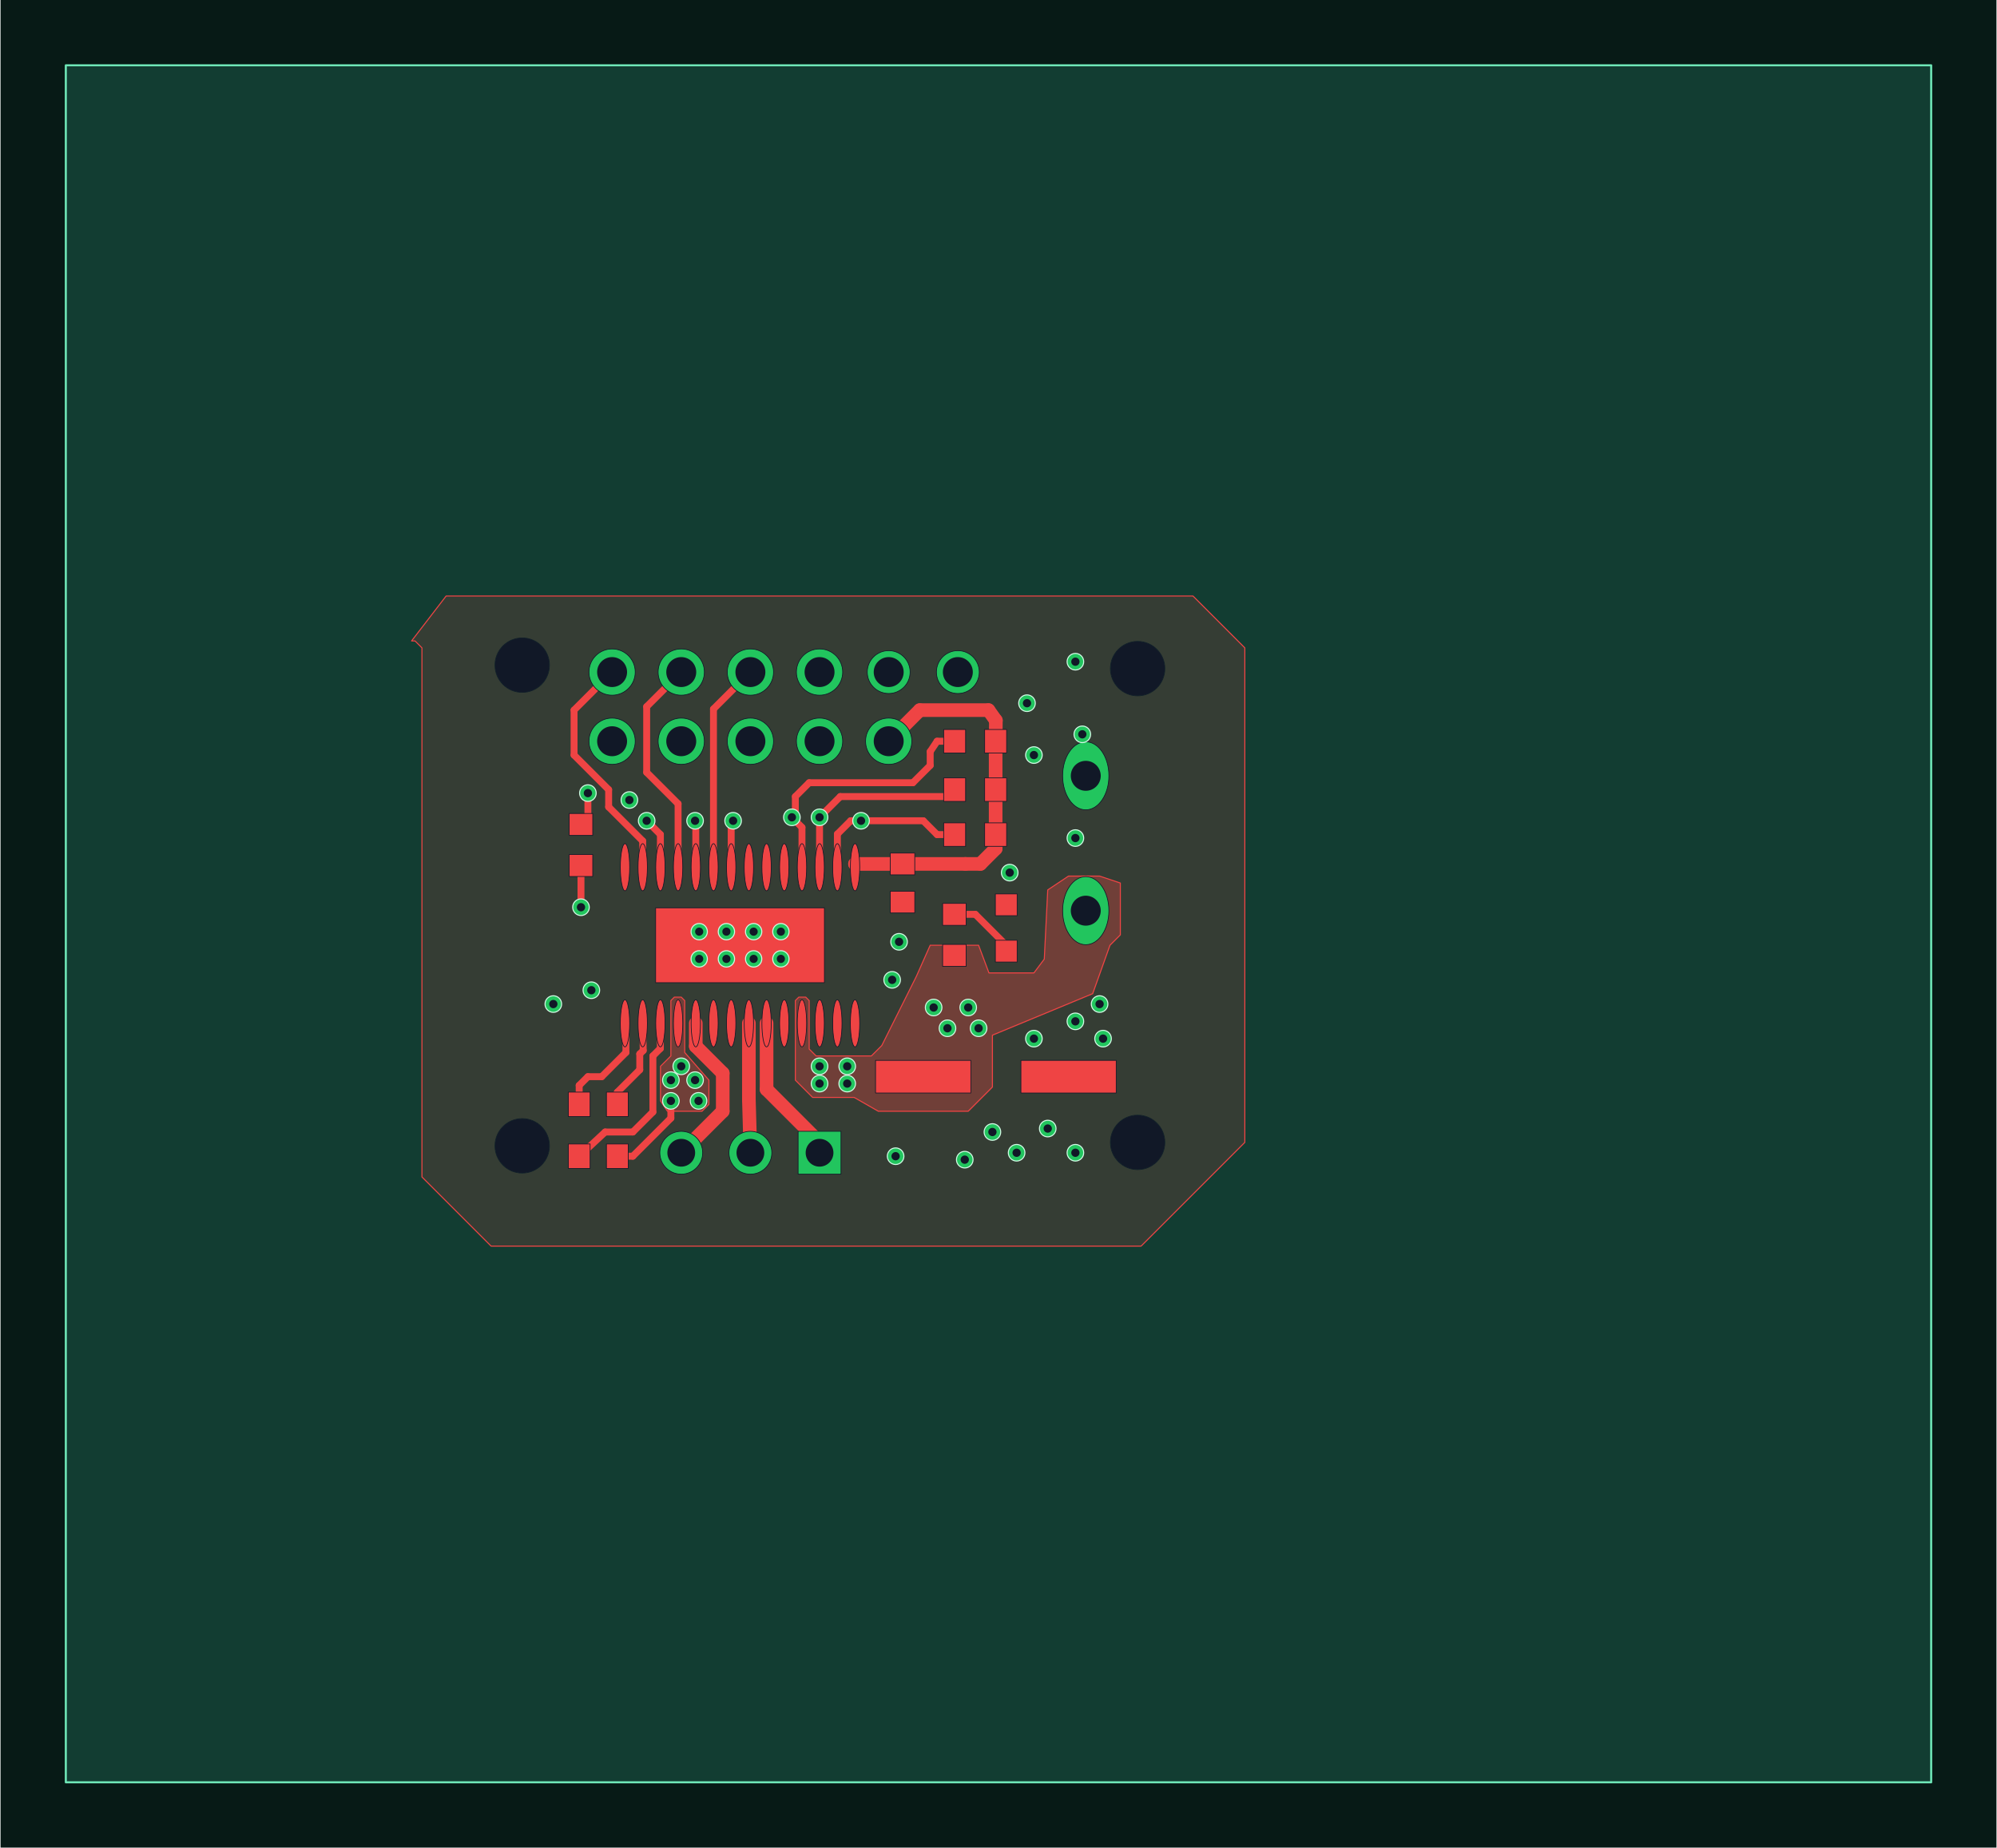
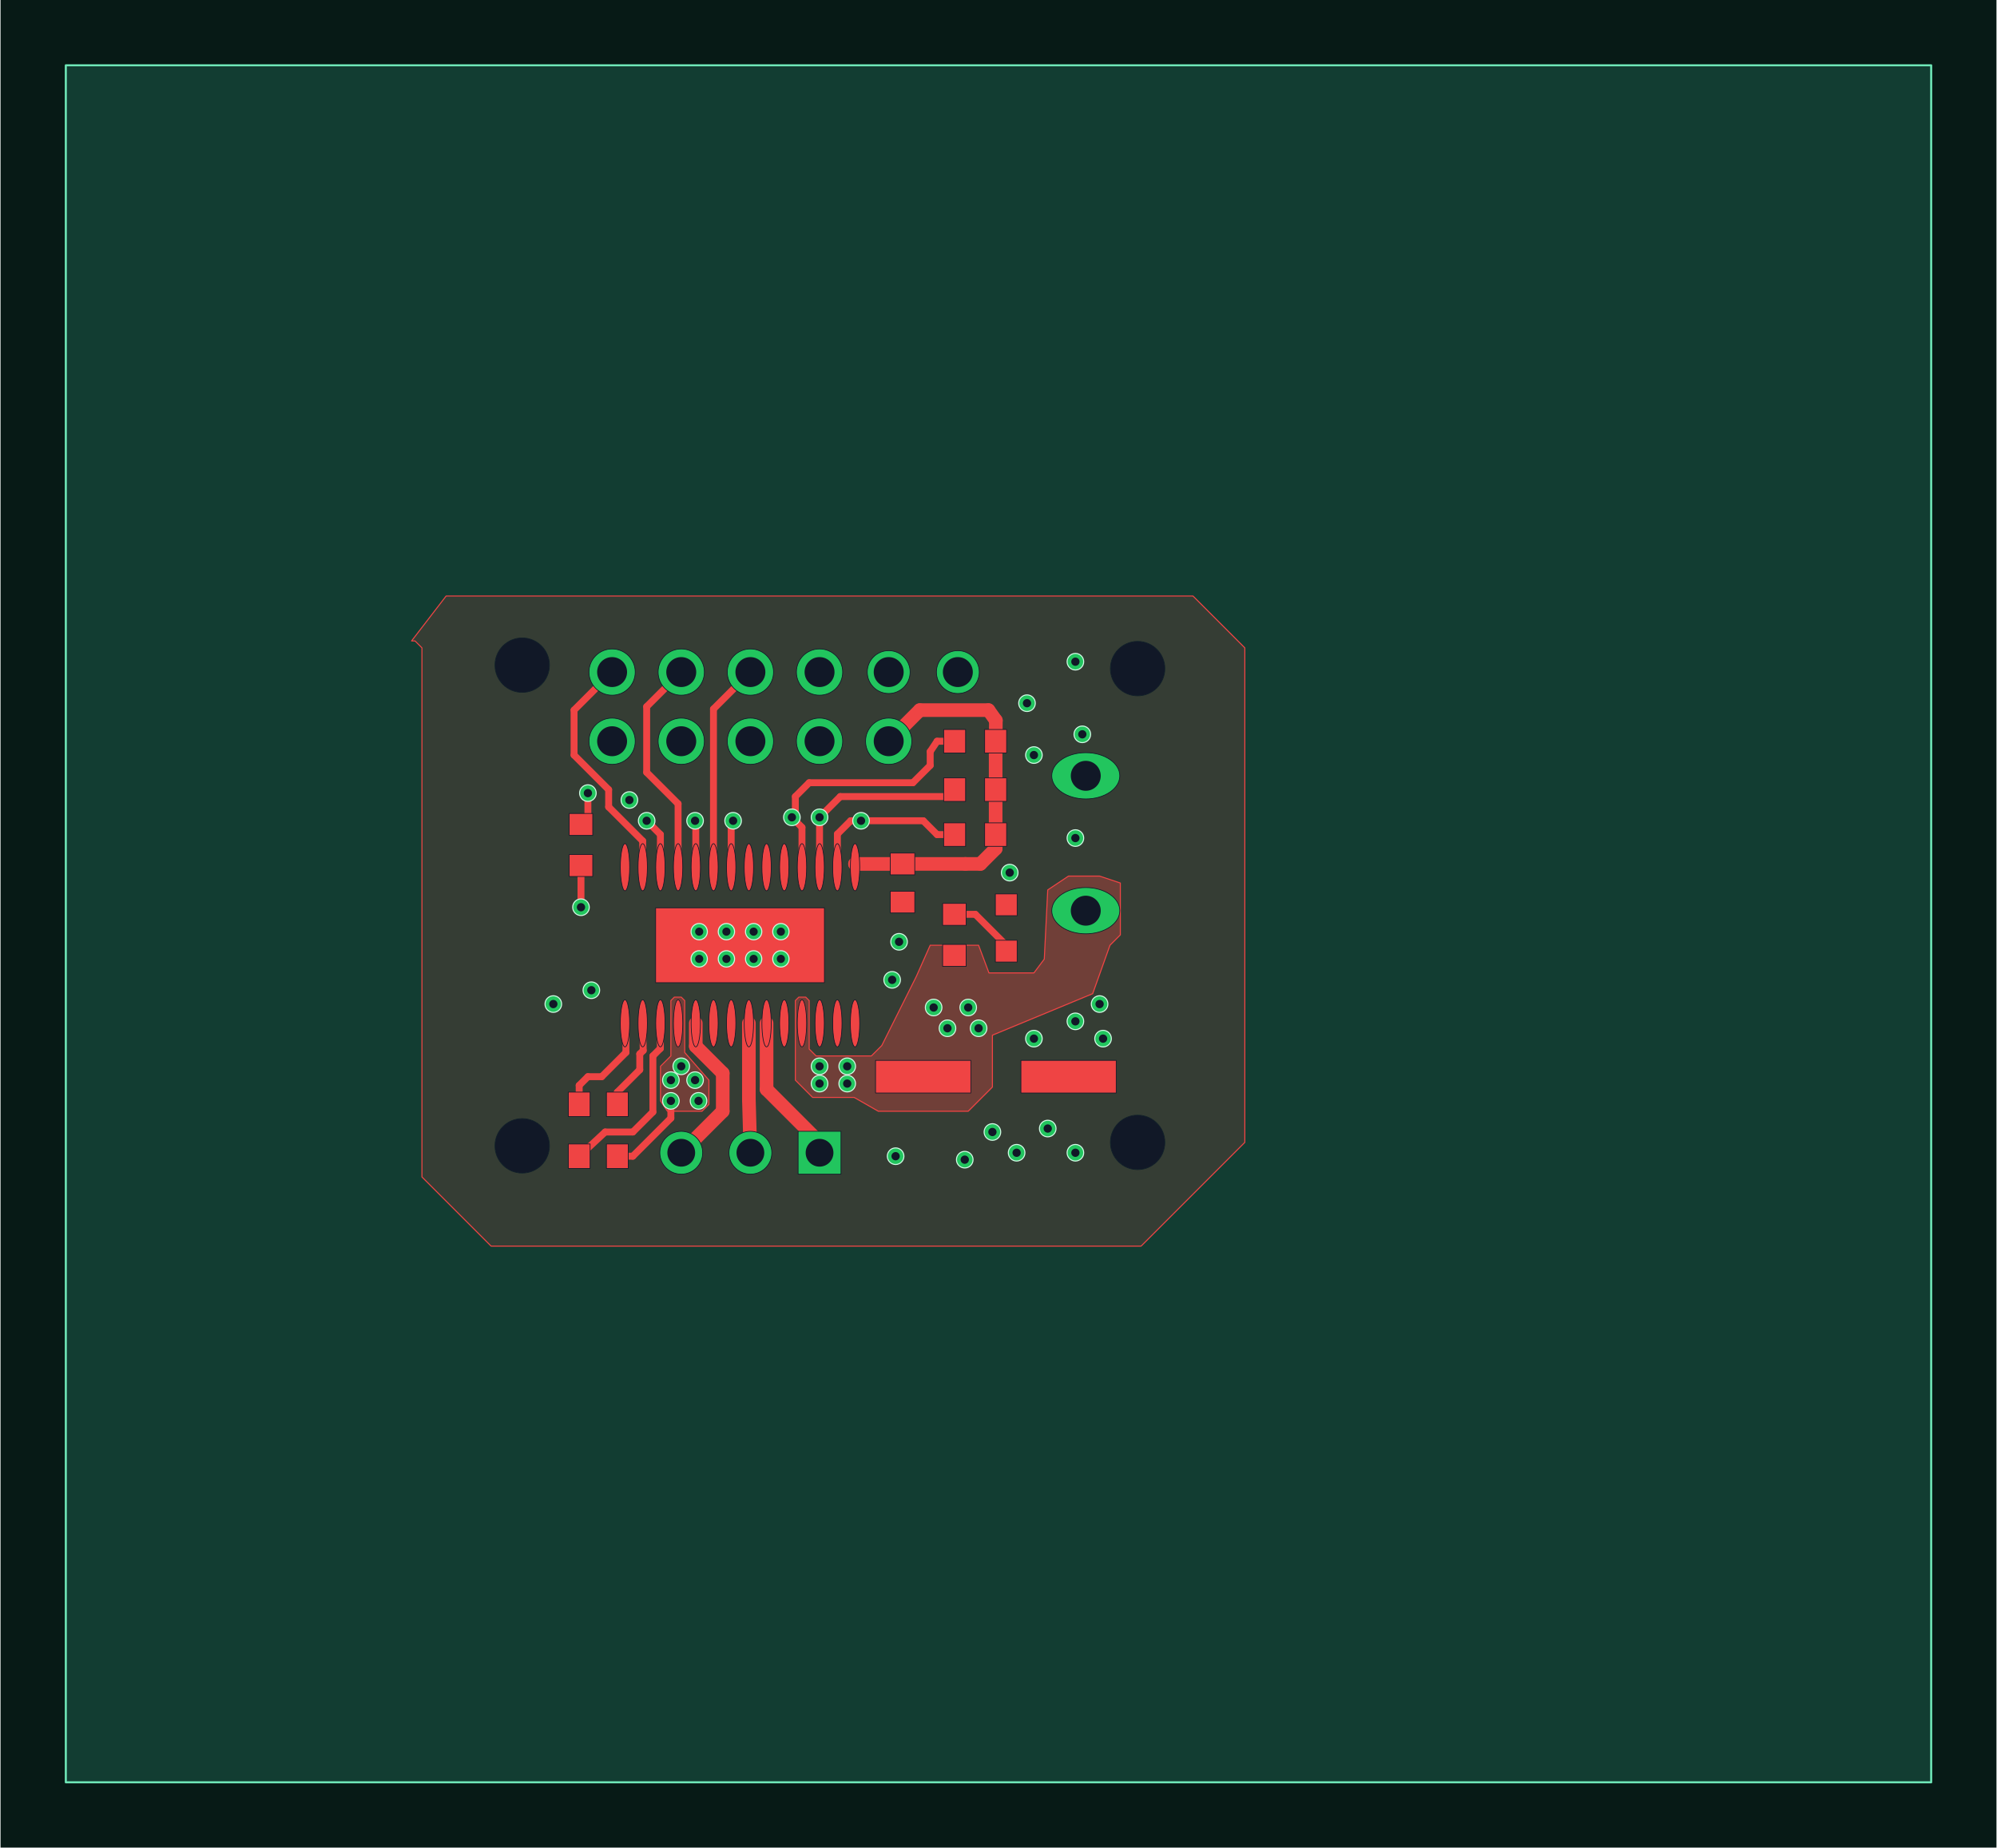
<svg xmlns="http://www.w3.org/2000/svg" width="1000" height="925" viewBox="0 0 2886.415 2671.369" role="img" aria-label="SimpleFOC Mini — top copper" class="altium-pcb" data-renderer="altiumts">
  <rect width="100%" height="100%" fill="#071a16" />
  <g stroke-linecap="round" stroke-linejoin="round">
    <polygon data-record="BoardOutline" points="2791.999,2576.953 94.415,2576.953 94.415,94.415 2791.999,94.415 2791.999,2576.953" fill="#123d32" stroke="#6ee7b7" stroke-width="3" />
    <polygon data-record="Polygon" data-layer="TOP" points="644.415,861.715 1724.415,861.715 1799.415,936.715 1799.415,1651.715 1649.415,1801.715 769.415,1801.715 709.415,1801.715 609.415,1701.715 609.415,936.715 599.415,926.715 594.415,926.715 644.415,861.715" fill="#ef4444" fill-opacity="0.16" stroke="#ef4444" stroke-width="1.5" />
-     <polygon data-record="Region" data-layer="TOP" points="964.415,1606.715 954.415,1591.715 954.415,1541.715 969.415,1526.715 969.415,1446.715 974.415,1441.715 984.415,1441.715 989.415,1446.715 989.415,1521.715 1024.415,1561.715 1024.415,1596.715 1014.415,1606.715 994.415,1606.715 964.415,1606.715 964.415,1606.715" fill="#ef4444" fill-opacity="0.32" stroke="#ef4444" stroke-width="1.5" />
-     <polygon data-record="Region" data-layer="TOP" points="1269.415,1606.715 1234.415,1586.715 1174.415,1586.715 1149.415,1561.715 1149.415,1446.715 1154.415,1441.715 1164.415,1441.715 1169.415,1446.715 1169.415,1516.715 1179.415,1526.715 1259.415,1526.715 1274.415,1511.715 1324.415,1411.715 1344.415,1366.715 1414.415,1366.715 1429.415,1406.715 1494.415,1406.715 1509.415,1386.715 1514.415,1286.715 1544.415,1266.715 1589.415,1266.715 1619.415,1276.715 1619.415,1351.715 1604.415,1366.715 1579.415,1436.715 1434.415,1496.715 1434.415,1571.715 1399.415,1606.715 1269.415,1606.715 1269.415,1606.715" fill="#ef4444" fill-opacity="0.32" stroke="#ef4444" stroke-width="1.5" />
+     <path data-record="Region" data-layer="TOP" d="M 964.415 1606.715 L 954.415 1591.715 L 954.415 1541.715 L 969.415 1526.715 L 969.415 1446.715 L 974.415 1441.715 L 984.415 1441.715 L 989.415 1446.715 L 989.415 1521.715 L 1024.415 1561.715 L 1024.415 1596.715 L 1014.415 1606.715 L 994.415 1606.715 L 964.415 1606.715 Z" fill="#ef4444" fill-opacity="0.32" fill-rule="evenodd" stroke="#ef4444" stroke-width="1.5" />
+     <path data-record="Region" data-layer="TOP" d="M 1269.415 1606.715 L 1234.415 1586.715 L 1174.415 1586.715 L 1149.415 1561.715 L 1149.415 1446.715 L 1154.415 1441.715 L 1164.415 1441.715 L 1169.415 1446.715 L 1169.415 1516.715 L 1179.415 1526.715 L 1259.415 1526.715 L 1274.415 1511.715 L 1324.415 1411.715 L 1344.415 1366.715 L 1414.415 1366.715 L 1429.415 1406.715 L 1494.415 1406.715 L 1509.415 1386.715 L 1514.415 1286.715 L 1544.415 1266.715 L 1589.415 1266.715 L 1619.415 1276.715 L 1619.415 1351.715 L 1604.415 1366.715 L 1579.415 1436.715 L 1434.415 1496.715 L 1434.415 1571.715 L 1399.415 1606.715 L 1269.415 1606.715 Z" fill="#ef4444" fill-opacity="0.32" fill-rule="evenodd" stroke="#ef4444" stroke-width="1.5" />
    <line data-record="Track" data-layer="TOP" x1="1439.115" y1="1206.715" x2="1439.115" y2="1227.015" stroke="#ef4444" stroke-width="19.685" />
    <line data-record="Track" data-layer="TOP" x1="1439.115" y1="1227.015" x2="1417.015" y2="1249.115" stroke="#ef4444" stroke-width="19.685" />
    <line data-record="Track" data-layer="TOP" x1="1417.015" y1="1249.115" x2="1395.315" y2="1249.115" stroke="#ef4444" stroke-width="19.685" />
    <line data-record="Track" data-layer="TOP" x1="1395.315" y1="1249.115" x2="1304.415" y2="1249.115" stroke="#ef4444" stroke-width="19.685" />
    <line data-record="Track" data-layer="TOP" x1="1005.415" y1="1479.515" x2="1005.415" y2="1512.715" stroke="#ef4444" stroke-width="19.685" />
    <line data-record="Track" data-layer="TOP" x1="1005.415" y1="1512.715" x2="1044.415" y2="1551.715" stroke="#ef4444" stroke-width="19.685" />
    <line data-record="Track" data-layer="TOP" x1="1044.415" y1="1551.715" x2="1044.415" y2="1606.715" stroke="#ef4444" stroke-width="19.685" />
    <line data-record="Track" data-layer="TOP" x1="1044.415" y1="1606.715" x2="984.415" y2="1666.715" stroke="#ef4444" stroke-width="19.685" />
    <line data-record="Track" data-layer="TOP" x1="1107.815" y1="1479.515" x2="1107.815" y2="1575.115" stroke="#ef4444" stroke-width="19.685" />
    <line data-record="Track" data-layer="TOP" x1="1107.815" y1="1575.115" x2="1184.415" y2="1651.715" stroke="#ef4444" stroke-width="19.685" />
    <line data-record="Track" data-layer="TOP" x1="1184.415" y1="1651.715" x2="1184.415" y2="1666.715" stroke="#ef4444" stroke-width="19.685" />
    <line data-record="Track" data-layer="TOP" x1="849.415" y1="1146.715" x2="849.415" y2="1191.715" stroke="#ef4444" stroke-width="10" />
    <line data-record="Track" data-layer="TOP" x1="849.415" y1="1191.715" x2="839.415" y2="1191.715" stroke="#ef4444" stroke-width="10" />
    <line data-record="Track" data-layer="TOP" x1="1284.415" y1="1071.715" x2="1329.415" y2="1026.715" stroke="#ef4444" stroke-width="19.685" />
    <line data-record="Track" data-layer="TOP" x1="1329.415" y1="1026.715" x2="1428.715" y2="1026.715" stroke="#ef4444" stroke-width="19.685" />
    <line data-record="Track" data-layer="TOP" x1="1428.715" y1="1026.715" x2="1439.415" y2="1041.715" stroke="#ef4444" stroke-width="19.685" />
    <line data-record="Track" data-layer="TOP" x1="1439.415" y1="1041.715" x2="1439.115" y2="1071.715" stroke="#ef4444" stroke-width="19.685" />
    <line data-record="Track" data-layer="TOP" x1="1144.415" y1="1181.715" x2="1149.415" y2="1176.715" stroke="#ef4444" stroke-width="10" />
    <line data-record="Track" data-layer="TOP" x1="1149.415" y1="1176.715" x2="1149.415" y2="1151.715" stroke="#ef4444" stroke-width="10" />
    <line data-record="Track" data-layer="TOP" x1="1149.415" y1="1151.715" x2="1169.415" y2="1131.715" stroke="#ef4444" stroke-width="10" />
    <line data-record="Track" data-layer="TOP" x1="1169.415" y1="1131.715" x2="1319.415" y2="1131.715" stroke="#ef4444" stroke-width="10" />
    <line data-record="Track" data-layer="TOP" x1="1319.415" y1="1131.715" x2="1344.415" y2="1106.715" stroke="#ef4444" stroke-width="10" />
    <line data-record="Track" data-layer="TOP" x1="1344.415" y1="1106.715" x2="1344.415" y2="1086.715" stroke="#ef4444" stroke-width="10" />
    <line data-record="Track" data-layer="TOP" x1="1344.415" y1="1086.715" x2="1354.415" y2="1071.715" stroke="#ef4444" stroke-width="10" />
    <line data-record="Track" data-layer="TOP" x1="1354.415" y1="1071.715" x2="1379.755" y2="1071.715" stroke="#ef4444" stroke-width="10" />
    <line data-record="Track" data-layer="TOP" x1="1244.415" y1="1186.715" x2="1334.415" y2="1186.715" stroke="#ef4444" stroke-width="10" />
    <line data-record="Track" data-layer="TOP" x1="1334.415" y1="1186.715" x2="1354.415" y2="1206.715" stroke="#ef4444" stroke-width="10" />
    <line data-record="Track" data-layer="TOP" x1="1354.415" y1="1206.715" x2="1379.715" y2="1206.715" stroke="#ef4444" stroke-width="10" />
    <line data-record="Track" data-layer="TOP" x1="1082.215" y1="1479.515" x2="1082.215" y2="1589.515" stroke="#ef4444" stroke-width="19.685" />
    <line data-record="Track" data-layer="TOP" x1="1082.215" y1="1589.515" x2="1084.415" y2="1666.715" stroke="#ef4444" stroke-width="19.685" />
    <line data-record="Track" data-layer="TOP" x1="1004.415" y1="1186.715" x2="1005.436" y2="1187.736" stroke="#ef4444" stroke-width="10" />
    <line data-record="Track" data-layer="TOP" x1="1005.436" y1="1187.736" x2="1005.436" y2="1253.895" stroke="#ef4444" stroke-width="10" />
    <line data-record="Track" data-layer="TOP" x1="839.415" y1="1311.715" x2="839.415" y2="1251.375" stroke="#ef4444" stroke-width="10" />
    <line data-record="Track" data-layer="TOP" x1="884.415" y1="971.715" x2="829.415" y2="1026.715" stroke="#ef4444" stroke-width="10" />
    <line data-record="Track" data-layer="TOP" x1="829.415" y1="1026.715" x2="829.415" y2="1091.715" stroke="#ef4444" stroke-width="10" />
    <line data-record="Track" data-layer="TOP" x1="829.415" y1="1091.715" x2="879.415" y2="1141.715" stroke="#ef4444" stroke-width="10" />
    <line data-record="Track" data-layer="TOP" x1="879.415" y1="1141.715" x2="879.415" y2="1166.715" stroke="#ef4444" stroke-width="10" />
    <line data-record="Track" data-layer="TOP" x1="879.415" y1="1166.715" x2="928.665" y2="1215.965" stroke="#ef4444" stroke-width="10" />
    <line data-record="Track" data-layer="TOP" x1="928.665" y1="1215.965" x2="928.665" y2="1253.895" stroke="#ef4444" stroke-width="10" />
    <line data-record="Track" data-layer="TOP" x1="984.415" y1="971.715" x2="934.415" y2="1021.715" stroke="#ef4444" stroke-width="10" />
    <line data-record="Track" data-layer="TOP" x1="934.415" y1="1021.715" x2="934.415" y2="1116.715" stroke="#ef4444" stroke-width="10" />
    <line data-record="Track" data-layer="TOP" x1="934.415" y1="1116.715" x2="979.845" y2="1162.145" stroke="#ef4444" stroke-width="10" />
    <line data-record="Track" data-layer="TOP" x1="979.845" y1="1162.145" x2="979.845" y2="1253.895" stroke="#ef4444" stroke-width="10" />
    <line data-record="Track" data-layer="TOP" x1="1084.415" y1="971.715" x2="1031.025" y2="1025.105" stroke="#ef4444" stroke-width="10" />
    <line data-record="Track" data-layer="TOP" x1="1031.025" y1="1025.105" x2="1031.025" y2="1253.895" stroke="#ef4444" stroke-width="10" />
    <line data-record="Track" data-layer="TOP" x1="1304.415" y1="1249.155" x2="1235.754" y2="1249.155" stroke="#ef4444" stroke-width="19.685" />
    <line data-record="Track" data-layer="TOP" x1="1235.754" y1="1249.155" x2="1235.714" y2="1249.115" stroke="#ef4444" stroke-width="19.685" />
    <line data-record="Track" data-layer="TOP" x1="1439.075" y1="1141.715" x2="1439.075" y2="1206.715" stroke="#ef4444" stroke-width="19.685" />
    <line data-record="Track" data-layer="TOP" x1="1439.075" y1="1206.715" x2="1439.073" y2="1206.715" stroke="#ef4444" stroke-width="19.685" />
    <line data-record="Track" data-layer="TOP" x1="1439.075" y1="1071.715" x2="1439.075" y2="1141.715" stroke="#ef4444" stroke-width="19.685" />
    <line data-record="Track" data-layer="TOP" x1="1439.075" y1="1141.715" x2="1439.073" y2="1141.715" stroke="#ef4444" stroke-width="19.685" />
    <line data-record="Track" data-layer="TOP" x1="1244.415" y1="1186.715" x2="1229.415" y2="1186.715" stroke="#ef4444" stroke-width="10" />
    <line data-record="Track" data-layer="TOP" x1="1229.415" y1="1186.715" x2="1210.216" y2="1205.914" stroke="#ef4444" stroke-width="10" />
    <line data-record="Track" data-layer="TOP" x1="1210.216" y1="1205.914" x2="1210.216" y2="1253.915" stroke="#ef4444" stroke-width="10" />
    <line data-record="Track" data-layer="TOP" x1="1379.755" y1="1141.715" x2="1369.755" y2="1151.715" stroke="#ef4444" stroke-width="10" />
    <line data-record="Track" data-layer="TOP" x1="1369.755" y1="1151.715" x2="1214.415" y2="1151.715" stroke="#ef4444" stroke-width="10" />
    <line data-record="Track" data-layer="TOP" x1="1214.415" y1="1151.715" x2="1184.415" y2="1181.715" stroke="#ef4444" stroke-width="10" />
    <line data-record="Track" data-layer="TOP" x1="1144.415" y1="1181.715" x2="1159.015" y2="1196.315" stroke="#ef4444" stroke-width="10" />
    <line data-record="Track" data-layer="TOP" x1="1159.015" y1="1196.315" x2="1159.015" y2="1253.915" stroke="#ef4444" stroke-width="10" />
    <line data-record="Track" data-layer="TOP" x1="1184.615" y1="1253.915" x2="1184.415" y2="1253.715" stroke="#ef4444" stroke-width="10" />
    <line data-record="Track" data-layer="TOP" x1="1184.415" y1="1253.715" x2="1184.415" y2="1181.715" stroke="#ef4444" stroke-width="10" />
    <line data-record="Track" data-layer="TOP" x1="954.255" y1="1253.895" x2="954.255" y2="1206.555" stroke="#ef4444" stroke-width="10" />
    <line data-record="Track" data-layer="TOP" x1="954.255" y1="1206.555" x2="934.415" y2="1186.715" stroke="#ef4444" stroke-width="10" />
    <line data-record="Track" data-layer="TOP" x1="1059.415" y1="1186.715" x2="1056.627" y2="1189.503" stroke="#ef4444" stroke-width="10" />
    <line data-record="Track" data-layer="TOP" x1="1056.627" y1="1189.503" x2="1056.627" y2="1253.895" stroke="#ef4444" stroke-width="10" />
    <line data-record="Track" data-layer="TOP" x1="969.415" y1="1591.715" x2="969.415" y2="1616.715" stroke="#ef4444" stroke-width="10" />
    <line data-record="Track" data-layer="TOP" x1="969.415" y1="1616.715" x2="914.415" y2="1671.715" stroke="#ef4444" stroke-width="10" />
    <line data-record="Track" data-layer="TOP" x1="914.415" y1="1671.715" x2="891.975" y2="1671.715" stroke="#ef4444" stroke-width="10" />
    <line data-record="Track" data-layer="TOP" x1="928.665" y1="1479.545" x2="929.415" y2="1518.885" stroke="#ef4444" stroke-width="10" />
    <line data-record="Track" data-layer="TOP" x1="929.415" y1="1518.885" x2="924.415" y2="1523.885" stroke="#ef4444" stroke-width="10" />
    <line data-record="Track" data-layer="TOP" x1="924.415" y1="1523.885" x2="924.415" y2="1546.715" stroke="#ef4444" stroke-width="10" />
    <line data-record="Track" data-layer="TOP" x1="924.415" y1="1546.715" x2="891.975" y2="1579.155" stroke="#ef4444" stroke-width="10" />
    <line data-record="Track" data-layer="TOP" x1="891.975" y1="1579.155" x2="891.975" y2="1596.715" stroke="#ef4444" stroke-width="10" />
    <line data-record="Track" data-layer="TOP" x1="1379.415" y1="1322.015" x2="1409.715" y2="1322.015" stroke="#ef4444" stroke-width="10" />
    <line data-record="Track" data-layer="TOP" x1="1409.715" y1="1322.015" x2="1454.415" y2="1366.715" stroke="#ef4444" stroke-width="10" />
    <line data-record="Track" data-layer="TOP" x1="1454.415" y1="1366.715" x2="1454.415" y2="1375.215" stroke="#ef4444" stroke-width="10" />
    <line data-record="Track" data-layer="TOP" x1="903.115" y1="1479.515" x2="904.415" y2="1480.915" stroke="#ef4444" stroke-width="10" />
    <line data-record="Track" data-layer="TOP" x1="904.415" y1="1480.915" x2="904.415" y2="1521.715" stroke="#ef4444" stroke-width="10" />
    <line data-record="Track" data-layer="TOP" x1="904.415" y1="1521.715" x2="869.415" y2="1556.715" stroke="#ef4444" stroke-width="10" />
    <line data-record="Track" data-layer="TOP" x1="869.415" y1="1556.715" x2="849.415" y2="1556.715" stroke="#ef4444" stroke-width="10" />
    <line data-record="Track" data-layer="TOP" x1="849.415" y1="1556.715" x2="836.815" y2="1569.315" stroke="#ef4444" stroke-width="10" />
    <line data-record="Track" data-layer="TOP" x1="836.815" y1="1569.315" x2="836.815" y2="1596.715" stroke="#ef4444" stroke-width="10" />
    <line data-record="Track" data-layer="TOP" x1="836.815" y1="1671.715" x2="874.415" y2="1636.715" stroke="#ef4444" stroke-width="10" />
    <line data-record="Track" data-layer="TOP" x1="874.415" y1="1636.715" x2="914.415" y2="1636.715" stroke="#ef4444" stroke-width="10" />
    <line data-record="Track" data-layer="TOP" x1="914.415" y1="1636.715" x2="943.415" y2="1607.715" stroke="#ef4444" stroke-width="10" />
    <line data-record="Track" data-layer="TOP" x1="943.415" y1="1607.715" x2="943.415" y2="1526.715" stroke="#ef4444" stroke-width="10" />
    <line data-record="Track" data-layer="TOP" x1="943.415" y1="1526.715" x2="954.215" y2="1515.915" stroke="#ef4444" stroke-width="10" />
    <line data-record="Track" data-layer="TOP" x1="954.215" y1="1515.915" x2="954.215" y2="1479.515" stroke="#ef4444" stroke-width="10" />
    <g data-record="Pad" data-layer="TOP">
-       <rect x="1438.667" y="1359.467" width="31.496" height="31.496" rx="0" fill="#ef4444" stroke="#111827" stroke-width="1" transform="rotate(0 1454.415 1375.215)" />
-     </g>
-     <g data-record="Pad" data-layer="TOP">
-       <rect x="1438.667" y="1292.467" width="31.496" height="31.496" rx="0" fill="#ef4444" stroke="#111827" stroke-width="1" transform="rotate(0 1454.415 1308.215)" />
+       <rect x="1438.667" y="1359.467" width="31.496" height="31.496" rx="0" fill="#ef4444" stroke="#111827" stroke-width="1" />
+     </g>
+     <g data-record="Pad" data-layer="TOP">
+       <rect x="1438.667" y="1292.467" width="31.496" height="31.496" rx="0" fill="#ef4444" stroke="#111827" stroke-width="1" />
    </g>
    <g data-record="Pad" data-layer="TOP">
      <rect x="1363.54" y="1305.052" width="31.751" height="34.016" rx="0" fill="#ef4444" stroke="#111827" stroke-width="1" transform="rotate(-90 1379.415 1322.06)" />
    </g>
    <g data-record="Pad" data-layer="TOP">
      <rect x="1363.54" y="1364.362" width="31.751" height="34.016" rx="0" fill="#ef4444" stroke="#111827" stroke-width="1" transform="rotate(-90 1379.415 1381.37)" />
    </g>
    <g data-record="Pad" data-layer="TOP">
-       <rect x="1265.4" y="1533.093" width="137.795" height="47.244" rx="0" fill="#ef4444" stroke="#111827" stroke-width="1" transform="rotate(0 1334.297 1556.715)" />
-     </g>
-     <g data-record="Pad" data-layer="TOP">
-       <rect x="1475.636" y="1533.093" width="137.795" height="47.244" rx="0" fill="#ef4444" stroke="#111827" stroke-width="1" transform="rotate(0 1544.533 1556.715)" />
-     </g>
-     <g data-record="Pad" data-layer="MULTILAYER">
-       <ellipse cx="884.415" cy="1071.715" rx="33.465" ry="33.465" fill="#22c55e" stroke="#111827" stroke-width="1" />
+       <rect x="1265.4" y="1533.093" width="137.795" height="47.244" rx="0" fill="#ef4444" stroke="#111827" stroke-width="1" />
+     </g>
+     <g data-record="Pad" data-layer="TOP">
+       <rect x="1475.636" y="1533.093" width="137.795" height="47.244" rx="0" fill="#ef4444" stroke="#111827" stroke-width="1" />
+     </g>
+     <g data-record="Pad" data-layer="MULTILAYER">
+       <ellipse cx="884.415" cy="1071.715" rx="33.465" ry="33.465" fill="#22c55e" stroke="#111827" stroke-width="1" transform="rotate(-180 884.4154 1071.715)" />
      <circle cx="884.415" cy="1071.715" r="21.654" fill="#111827" />
    </g>
    <g data-record="Pad" data-layer="MULTILAYER">
-       <ellipse cx="884.415" cy="971.715" rx="33.465" ry="33.465" fill="#22c55e" stroke="#111827" stroke-width="1" />
+       <ellipse cx="884.415" cy="971.715" rx="33.465" ry="33.465" fill="#22c55e" stroke="#111827" stroke-width="1" transform="rotate(-180 884.4154 971.7154)" />
      <circle cx="884.415" cy="971.715" r="21.654" fill="#111827" />
    </g>
    <g data-record="Pad" data-layer="MULTILAYER">
-       <ellipse cx="984.415" cy="1071.715" rx="33.465" ry="33.465" fill="#22c55e" stroke="#111827" stroke-width="1" />
+       <ellipse cx="984.415" cy="1071.715" rx="33.465" ry="33.465" fill="#22c55e" stroke="#111827" stroke-width="1" transform="rotate(-180 984.4154 1071.715)" />
      <circle cx="984.415" cy="1071.715" r="21.654" fill="#111827" />
    </g>
    <g data-record="Pad" data-layer="MULTILAYER">
-       <ellipse cx="984.415" cy="971.715" rx="33.465" ry="33.465" fill="#22c55e" stroke="#111827" stroke-width="1" />
+       <ellipse cx="984.415" cy="971.715" rx="33.465" ry="33.465" fill="#22c55e" stroke="#111827" stroke-width="1" transform="rotate(-180 984.4154 971.7154)" />
      <circle cx="984.415" cy="971.715" r="21.654" fill="#111827" />
    </g>
    <g data-record="Pad" data-layer="MULTILAYER">
-       <ellipse cx="1084.415" cy="1071.715" rx="33.465" ry="33.465" fill="#22c55e" stroke="#111827" stroke-width="1" />
+       <ellipse cx="1084.415" cy="1071.715" rx="33.465" ry="33.465" fill="#22c55e" stroke="#111827" stroke-width="1" transform="rotate(-180 1084.415 1071.715)" />
      <circle cx="1084.415" cy="1071.715" r="21.654" fill="#111827" />
    </g>
    <g data-record="Pad" data-layer="MULTILAYER">
-       <ellipse cx="1084.415" cy="971.715" rx="33.465" ry="33.465" fill="#22c55e" stroke="#111827" stroke-width="1" />
+       <ellipse cx="1084.415" cy="971.715" rx="33.465" ry="33.465" fill="#22c55e" stroke="#111827" stroke-width="1" transform="rotate(-180 1084.415 971.7154)" />
      <circle cx="1084.415" cy="971.715" r="21.654" fill="#111827" />
    </g>
    <g data-record="Pad" data-layer="MULTILAYER">
-       <ellipse cx="1184.415" cy="1071.715" rx="33.465" ry="33.465" fill="#22c55e" stroke="#111827" stroke-width="1" />
+       <ellipse cx="1184.415" cy="1071.715" rx="33.465" ry="33.465" fill="#22c55e" stroke="#111827" stroke-width="1" transform="rotate(-180 1184.415 1071.715)" />
      <circle cx="1184.415" cy="1071.715" r="21.654" fill="#111827" />
    </g>
    <g data-record="Pad" data-layer="MULTILAYER">
-       <ellipse cx="1184.415" cy="971.715" rx="33.465" ry="33.465" fill="#22c55e" stroke="#111827" stroke-width="1" />
+       <ellipse cx="1184.415" cy="971.715" rx="33.465" ry="33.465" fill="#22c55e" stroke="#111827" stroke-width="1" transform="rotate(-180 1184.415 971.7154)" />
      <circle cx="1184.415" cy="971.715" r="21.654" fill="#111827" />
    </g>
    <g data-record="Pad" data-layer="MULTILAYER">
-       <ellipse cx="1284.415" cy="1071.715" rx="33.465" ry="33.465" fill="#22c55e" stroke="#111827" stroke-width="1" />
+       <ellipse cx="1284.415" cy="1071.715" rx="33.465" ry="33.465" fill="#22c55e" stroke="#111827" stroke-width="1" transform="rotate(-180 1284.415 1071.715)" />
      <circle cx="1284.415" cy="1071.715" r="21.654" fill="#111827" />
    </g>
    <g data-record="Pad" data-layer="MULTILAYER">
-       <ellipse cx="1284.415" cy="971.715" rx="31" ry="31" fill="#22c55e" stroke="#111827" stroke-width="1" />
+       <ellipse cx="1284.415" cy="971.715" rx="31" ry="31" fill="#22c55e" stroke="#111827" stroke-width="1" transform="rotate(-180 1284.415 971.7154)" />
      <circle cx="1284.415" cy="971.715" r="21.654" fill="#111827" />
    </g>
    <g data-record="Pad" data-layer="TOP">
      <rect x="1363.885" y="1054.707" width="31.751" height="34.016" rx="0" fill="#ef4444" stroke="#111827" stroke-width="1" transform="rotate(-180 1379.76 1071.715)" />
    </g>
    <g data-record="Pad" data-layer="TOP">
      <rect x="1423.195" y="1054.707" width="31.751" height="34.016" rx="0" fill="#ef4444" stroke="#111827" stroke-width="1" transform="rotate(-180 1439.07 1071.715)" />
    </g>
    <g data-record="Pad" data-layer="TOP">
      <rect x="1363.885" y="1124.707" width="31.751" height="34.016" rx="0" fill="#ef4444" stroke="#111827" stroke-width="1" transform="rotate(-180 1379.76 1141.715)" />
    </g>
    <g data-record="Pad" data-layer="TOP">
      <rect x="1423.195" y="1124.707" width="31.751" height="34.016" rx="0" fill="#ef4444" stroke="#111827" stroke-width="1" transform="rotate(-180 1439.07 1141.715)" />
    </g>
    <g data-record="Pad" data-layer="TOP">
      <rect x="1363.885" y="1189.707" width="31.751" height="34.016" rx="0" fill="#ef4444" stroke="#111827" stroke-width="1" transform="rotate(-180 1379.76 1206.715)" />
    </g>
    <g data-record="Pad" data-layer="TOP">
      <rect x="1423.195" y="1189.707" width="31.751" height="34.016" rx="0" fill="#ef4444" stroke="#111827" stroke-width="1" transform="rotate(-180 1439.07 1206.715)" />
    </g>
    <g data-record="Pad" data-layer="TOP">
      <rect x="823.54" y="1234.362" width="31.751" height="34.016" rx="0" fill="#ef4444" stroke="#111827" stroke-width="1" transform="rotate(-270 839.4154 1251.37)" />
    </g>
    <g data-record="Pad" data-layer="TOP">
      <rect x="823.54" y="1175.052" width="31.751" height="34.016" rx="0" fill="#ef4444" stroke="#111827" stroke-width="1" transform="rotate(-270 839.4154 1192.06)" />
    </g>
    <g data-record="Pad" data-layer="TOP">
      <rect x="821.112" y="1578.999" width="31.496" height="35.433" rx="0" fill="#ef4444" stroke="#111827" stroke-width="1" transform="rotate(-180 836.8604 1596.715)" />
    </g>
    <g data-record="Pad" data-layer="TOP">
      <rect x="876.222" y="1578.999" width="31.496" height="35.433" rx="0" fill="#ef4444" stroke="#111827" stroke-width="1" transform="rotate(-180 891.9704 1596.715)" />
    </g>
    <g data-record="Pad" data-layer="TOP">
      <rect x="821.112" y="1653.999" width="31.496" height="35.433" rx="0" fill="#ef4444" stroke="#111827" stroke-width="1" transform="rotate(-180 836.8604 1671.715)" />
    </g>
    <g data-record="Pad" data-layer="TOP">
      <rect x="876.222" y="1653.999" width="31.496" height="35.433" rx="0" fill="#ef4444" stroke="#111827" stroke-width="1" transform="rotate(-180 891.9704 1671.715)" />
    </g>
    <g data-record="Pad" data-layer="TOP">
      <rect x="1288.667" y="1231.444" width="31.496" height="35.433" rx="0" fill="#ef4444" stroke="#111827" stroke-width="1" transform="rotate(-90 1304.415 1249.16)" />
    </g>
    <g data-record="Pad" data-layer="TOP">
      <rect x="1288.667" y="1286.554" width="31.496" height="35.433" rx="0" fill="#ef4444" stroke="#111827" stroke-width="1" transform="rotate(-90 1304.415 1304.27)" />
    </g>
    <g data-record="Pad" data-layer="MULTILAYER">
-       <ellipse cx="984.415" cy="1666.715" rx="31" ry="31" fill="#22c55e" stroke="#111827" stroke-width="1" />
+       <ellipse cx="984.415" cy="1666.715" rx="31" ry="31" fill="#22c55e" stroke="#111827" stroke-width="1" transform="rotate(-180 984.4154 1666.715)" />
      <circle cx="984.415" cy="1666.715" r="20.079" fill="#111827" />
    </g>
    <g data-record="Pad" data-layer="MULTILAYER">
-       <ellipse cx="1084.415" cy="1666.715" rx="31" ry="31" fill="#22c55e" stroke="#111827" stroke-width="1" />
+       <ellipse cx="1084.415" cy="1666.715" rx="31" ry="31" fill="#22c55e" stroke="#111827" stroke-width="1" transform="rotate(-180 1084.415 1666.715)" />
      <circle cx="1084.415" cy="1666.715" r="20.079" fill="#111827" />
    </g>
    <g data-record="Pad" data-layer="MULTILAYER">
      <rect x="1153.415" y="1635.715" width="62" height="62" rx="0" fill="#22c55e" stroke="#111827" stroke-width="1" transform="rotate(-180 1184.415 1666.715)" />
      <circle cx="1184.415" cy="1666.715" r="20.079" fill="#111827" />
    </g>
    <g data-record="Pad" data-layer="TOP">
      <ellipse cx="903.076" cy="1479.535" rx="6.752" ry="34.084" fill="#ef4444" stroke="#111827" stroke-width="1" />
    </g>
    <g data-record="Pad" data-layer="TOP">
      <ellipse cx="928.667" cy="1479.535" rx="6.752" ry="34.084" fill="#ef4444" stroke="#111827" stroke-width="1" />
    </g>
    <g data-record="Pad" data-layer="TOP">
      <ellipse cx="954.258" cy="1479.535" rx="6.752" ry="34.084" fill="#ef4444" stroke="#111827" stroke-width="1" />
    </g>
    <g data-record="Pad" data-layer="TOP">
      <ellipse cx="979.848" cy="1479.535" rx="6.752" ry="34.084" fill="#ef4444" stroke="#111827" stroke-width="1" />
    </g>
    <g data-record="Pad" data-layer="TOP">
      <ellipse cx="1005.439" cy="1479.535" rx="6.752" ry="34.084" fill="#ef4444" stroke="#111827" stroke-width="1" />
    </g>
    <g data-record="Pad" data-layer="TOP">
      <ellipse cx="1031.029" cy="1479.535" rx="6.752" ry="34.084" fill="#ef4444" stroke="#111827" stroke-width="1" />
    </g>
    <g data-record="Pad" data-layer="TOP">
      <ellipse cx="1056.62" cy="1479.535" rx="6.752" ry="34.084" fill="#ef4444" stroke="#111827" stroke-width="1" />
    </g>
    <g data-record="Pad" data-layer="TOP">
      <ellipse cx="1082.21" cy="1479.535" rx="6.752" ry="34.084" fill="#ef4444" stroke="#111827" stroke-width="1" />
    </g>
    <g data-record="Pad" data-layer="TOP">
      <ellipse cx="1107.801" cy="1479.535" rx="6.752" ry="34.084" fill="#ef4444" stroke="#111827" stroke-width="1" />
    </g>
    <g data-record="Pad" data-layer="TOP">
      <ellipse cx="1133.391" cy="1479.535" rx="6.752" ry="34.084" fill="#ef4444" stroke="#111827" stroke-width="1" />
    </g>
    <g data-record="Pad" data-layer="TOP">
      <ellipse cx="1158.982" cy="1479.535" rx="6.752" ry="34.084" fill="#ef4444" stroke="#111827" stroke-width="1" />
    </g>
    <g data-record="Pad" data-layer="TOP">
      <ellipse cx="1184.572" cy="1479.535" rx="6.752" ry="34.084" fill="#ef4444" stroke="#111827" stroke-width="1" />
    </g>
    <g data-record="Pad" data-layer="TOP">
      <ellipse cx="1210.163" cy="1479.535" rx="6.752" ry="34.084" fill="#ef4444" stroke="#111827" stroke-width="1" />
    </g>
    <g data-record="Pad" data-layer="TOP">
      <ellipse cx="1235.754" cy="1479.535" rx="6.752" ry="34.084" fill="#ef4444" stroke="#111827" stroke-width="1" />
    </g>
    <g data-record="Pad" data-layer="TOP">
      <ellipse cx="903.076" cy="1253.885" rx="6.752" ry="34.084" fill="#ef4444" stroke="#111827" stroke-width="1" />
    </g>
    <g data-record="Pad" data-layer="TOP">
      <ellipse cx="928.667" cy="1253.885" rx="6.752" ry="34.084" fill="#ef4444" stroke="#111827" stroke-width="1" />
    </g>
    <g data-record="Pad" data-layer="TOP">
      <ellipse cx="954.258" cy="1253.885" rx="6.752" ry="34.084" fill="#ef4444" stroke="#111827" stroke-width="1" />
    </g>
    <g data-record="Pad" data-layer="TOP">
      <ellipse cx="979.848" cy="1253.885" rx="6.752" ry="34.084" fill="#ef4444" stroke="#111827" stroke-width="1" />
    </g>
    <g data-record="Pad" data-layer="TOP">
      <ellipse cx="1005.439" cy="1253.885" rx="6.752" ry="34.084" fill="#ef4444" stroke="#111827" stroke-width="1" />
    </g>
    <g data-record="Pad" data-layer="TOP">
      <ellipse cx="1031.029" cy="1253.885" rx="6.752" ry="34.084" fill="#ef4444" stroke="#111827" stroke-width="1" />
    </g>
    <g data-record="Pad" data-layer="TOP">
      <ellipse cx="1056.62" cy="1253.885" rx="6.752" ry="34.084" fill="#ef4444" stroke="#111827" stroke-width="1" />
    </g>
    <g data-record="Pad" data-layer="TOP">
      <ellipse cx="1082.21" cy="1253.885" rx="6.752" ry="34.084" fill="#ef4444" stroke="#111827" stroke-width="1" />
    </g>
    <g data-record="Pad" data-layer="TOP">
      <ellipse cx="1107.801" cy="1253.885" rx="6.752" ry="34.084" fill="#ef4444" stroke="#111827" stroke-width="1" />
    </g>
    <g data-record="Pad" data-layer="TOP">
      <ellipse cx="1133.391" cy="1253.885" rx="6.752" ry="34.084" fill="#ef4444" stroke="#111827" stroke-width="1" />
    </g>
    <g data-record="Pad" data-layer="TOP">
      <ellipse cx="1158.982" cy="1253.885" rx="6.752" ry="34.084" fill="#ef4444" stroke="#111827" stroke-width="1" />
    </g>
    <g data-record="Pad" data-layer="TOP">
      <ellipse cx="1184.572" cy="1253.885" rx="6.752" ry="34.084" fill="#ef4444" stroke="#111827" stroke-width="1" />
    </g>
    <g data-record="Pad" data-layer="TOP">
      <ellipse cx="1210.163" cy="1253.885" rx="6.752" ry="34.084" fill="#ef4444" stroke="#111827" stroke-width="1" />
    </g>
    <g data-record="Pad" data-layer="TOP">
      <ellipse cx="1235.754" cy="1253.885" rx="6.752" ry="34.084" fill="#ef4444" stroke="#111827" stroke-width="1" />
    </g>
    <g data-record="Pad" data-layer="TOP">
-       <rect x="947.368" y="1312.576" width="244.094" height="108.268" rx="0" fill="#ef4444" stroke="#111827" stroke-width="1" transform="rotate(0 1069.415 1366.71)" />
-     </g>
-     <g data-record="Pad" data-layer="MULTILAYER">
-       <ellipse cx="1569.414" cy="1121.715" rx="33.465" ry="49.212" fill="#22c55e" stroke="#111827" stroke-width="1" />
+       <rect x="947.368" y="1312.576" width="244.094" height="108.268" rx="0" fill="#ef4444" stroke="#111827" stroke-width="1" />
+     </g>
+     <g data-record="Pad" data-layer="MULTILAYER">
+       <ellipse cx="1569.414" cy="1121.715" rx="33.465" ry="49.212" fill="#22c55e" stroke="#111827" stroke-width="1" transform="rotate(-90 1569.414 1121.715)" />
      <circle cx="1569.414" cy="1121.715" r="21.654" fill="#111827" />
    </g>
    <g data-record="Pad" data-layer="MULTILAYER">
-       <ellipse cx="1569.415" cy="1316.715" rx="33.465" ry="49.212" fill="#22c55e" stroke="#111827" stroke-width="1" />
+       <ellipse cx="1569.415" cy="1316.715" rx="33.465" ry="49.212" fill="#22c55e" stroke="#111827" stroke-width="1" transform="rotate(-90 1569.415 1316.715)" />
      <circle cx="1569.415" cy="1316.715" r="21.654" fill="#111827" />
    </g>
    <g data-record="Pad" data-layer="MULTILAYER">
-       <ellipse cx="1644.415" cy="1651.715" rx="39.37" ry="39.37" fill="#22c55e" stroke="#111827" stroke-width="1" />
+       <ellipse cx="1644.415" cy="1651.715" rx="39.37" ry="39.37" fill="#22c55e" stroke="#111827" stroke-width="1" transform="rotate(-180 1644.415 1651.715)" />
      <circle cx="1644.415" cy="1651.715" r="39.37" fill="#111827" />
    </g>
    <g data-record="Pad" data-layer="MULTILAYER">
-       <ellipse cx="754.415" cy="961.715" rx="39.37" ry="39.37" fill="#22c55e" stroke="#111827" stroke-width="1" />
+       <ellipse cx="754.415" cy="961.715" rx="39.37" ry="39.37" fill="#22c55e" stroke="#111827" stroke-width="1" transform="rotate(-180 754.4154 961.7154)" />
      <circle cx="754.415" cy="961.715" r="39.37" fill="#111827" />
    </g>
    <g data-record="Pad" data-layer="MULTILAYER">
-       <ellipse cx="754.415" cy="1656.715" rx="39.37" ry="39.37" fill="#22c55e" stroke="#111827" stroke-width="1" />
+       <ellipse cx="754.415" cy="1656.715" rx="39.37" ry="39.37" fill="#22c55e" stroke="#111827" stroke-width="1" transform="rotate(-180 754.4154 1656.715)" />
      <circle cx="754.415" cy="1656.715" r="39.37" fill="#111827" />
    </g>
    <g data-record="Pad" data-layer="MULTILAYER">
-       <ellipse cx="1644.415" cy="966.715" rx="39.37" ry="39.37" fill="#22c55e" stroke="#111827" stroke-width="1" />
+       <ellipse cx="1644.415" cy="966.715" rx="39.37" ry="39.37" fill="#22c55e" stroke="#111827" stroke-width="1" transform="rotate(-180 1644.415 966.7154)" />
      <circle cx="1644.415" cy="966.715" r="39.37" fill="#111827" />
    </g>
    <g data-record="Pad" data-layer="MULTILAYER">
-       <ellipse cx="1384.415" cy="971.715" rx="31" ry="31" fill="#22c55e" stroke="#111827" stroke-width="1" />
+       <ellipse cx="1384.415" cy="971.715" rx="31" ry="31" fill="#22c55e" stroke="#111827" stroke-width="1" transform="rotate(-180 1384.415 971.7154)" />
      <circle cx="1384.415" cy="971.715" r="21.654" fill="#111827" />
    </g>
    <g data-record="Via">
      <circle cx="1010.365" cy="1386.405" r="11.811" fill="#22c55e" stroke="#d1fae5" stroke-width="1.5" />
      <circle cx="1010.365" cy="1386.405" r="5.906" fill="#111827" />
    </g>
    <g data-record="Via">
      <circle cx="1010.365" cy="1347.035" r="11.811" fill="#22c55e" stroke="#d1fae5" stroke-width="1.5" />
      <circle cx="1010.365" cy="1347.035" r="5.906" fill="#111827" />
    </g>
    <g data-record="Via">
      <circle cx="1049.735" cy="1386.405" r="11.811" fill="#22c55e" stroke="#d1fae5" stroke-width="1.5" />
      <circle cx="1049.735" cy="1386.405" r="5.906" fill="#111827" />
    </g>
    <g data-record="Via">
      <circle cx="1049.735" cy="1347.035" r="11.811" fill="#22c55e" stroke="#d1fae5" stroke-width="1.5" />
      <circle cx="1049.735" cy="1347.035" r="5.906" fill="#111827" />
    </g>
    <g data-record="Via">
      <circle cx="1089.105" cy="1386.405" r="11.811" fill="#22c55e" stroke="#d1fae5" stroke-width="1.5" />
      <circle cx="1089.105" cy="1386.405" r="5.906" fill="#111827" />
    </g>
    <g data-record="Via">
      <circle cx="1089.105" cy="1347.035" r="11.811" fill="#22c55e" stroke="#d1fae5" stroke-width="1.5" />
      <circle cx="1089.105" cy="1347.035" r="5.906" fill="#111827" />
    </g>
    <g data-record="Via">
      <circle cx="1128.475" cy="1386.405" r="11.811" fill="#22c55e" stroke="#d1fae5" stroke-width="1.5" />
      <circle cx="1128.475" cy="1386.405" r="5.906" fill="#111827" />
    </g>
    <g data-record="Via">
      <circle cx="1128.475" cy="1347.035" r="11.811" fill="#22c55e" stroke="#d1fae5" stroke-width="1.5" />
      <circle cx="1128.475" cy="1347.035" r="5.906" fill="#111827" />
    </g>
    <g data-record="Via">
      <circle cx="984.415" cy="1541.715" r="12" fill="#22c55e" stroke="#d1fae5" stroke-width="1.5" />
      <circle cx="984.415" cy="1541.715" r="6" fill="#111827" />
    </g>
    <g data-record="Via">
      <circle cx="969.415" cy="1591.715" r="12" fill="#22c55e" stroke="#d1fae5" stroke-width="1.5" />
      <circle cx="969.415" cy="1591.715" r="6" fill="#111827" />
    </g>
    <g data-record="Via">
      <circle cx="1004.415" cy="1561.715" r="12" fill="#22c55e" stroke="#d1fae5" stroke-width="1.5" />
      <circle cx="1004.415" cy="1561.715" r="6" fill="#111827" />
    </g>
    <g data-record="Via">
      <circle cx="1224.415" cy="1541.715" r="12" fill="#22c55e" stroke="#d1fae5" stroke-width="1.5" />
      <circle cx="1224.415" cy="1541.715" r="6" fill="#111827" />
    </g>
    <g data-record="Via">
      <circle cx="1224.415" cy="1566.715" r="12" fill="#22c55e" stroke="#d1fae5" stroke-width="1.5" />
      <circle cx="1224.415" cy="1566.715" r="6" fill="#111827" />
    </g>
    <g data-record="Via">
      <circle cx="1184.415" cy="1541.715" r="12" fill="#22c55e" stroke="#d1fae5" stroke-width="1.5" />
      <circle cx="1184.415" cy="1541.715" r="6" fill="#111827" />
    </g>
    <g data-record="Via">
      <circle cx="1184.415" cy="1566.715" r="12" fill="#22c55e" stroke="#d1fae5" stroke-width="1.5" />
      <circle cx="1184.415" cy="1566.715" r="6" fill="#111827" />
    </g>
    <g data-record="Via">
      <circle cx="969.415" cy="1561.715" r="12" fill="#22c55e" stroke="#d1fae5" stroke-width="1.5" />
      <circle cx="969.415" cy="1561.715" r="6" fill="#111827" />
    </g>
    <g data-record="Via">
      <circle cx="1004.415" cy="1186.715" r="12" fill="#22c55e" stroke="#d1fae5" stroke-width="1.5" />
      <circle cx="1004.415" cy="1186.715" r="6" fill="#111827" />
    </g>
    <g data-record="Via">
      <circle cx="1059.415" cy="1186.715" r="12" fill="#22c55e" stroke="#d1fae5" stroke-width="1.5" />
      <circle cx="1059.415" cy="1186.715" r="6" fill="#111827" />
    </g>
    <g data-record="Via">
      <circle cx="934.415" cy="1186.715" r="12" fill="#22c55e" stroke="#d1fae5" stroke-width="1.5" />
      <circle cx="934.415" cy="1186.715" r="6" fill="#111827" />
    </g>
    <g data-record="Via">
      <circle cx="1144.415" cy="1181.715" r="12" fill="#22c55e" stroke="#d1fae5" stroke-width="1.5" />
      <circle cx="1144.415" cy="1181.715" r="6" fill="#111827" />
    </g>
    <g data-record="Via">
      <circle cx="1184.415" cy="1181.715" r="12" fill="#22c55e" stroke="#d1fae5" stroke-width="1.5" />
      <circle cx="1184.415" cy="1181.715" r="6" fill="#111827" />
    </g>
    <g data-record="Via">
      <circle cx="1244.415" cy="1186.715" r="12" fill="#22c55e" stroke="#d1fae5" stroke-width="1.5" />
      <circle cx="1244.415" cy="1186.715" r="6" fill="#111827" />
    </g>
    <g data-record="Via">
      <circle cx="1564.415" cy="1061.715" r="12" fill="#22c55e" stroke="#d1fae5" stroke-width="1.5" />
      <circle cx="1564.415" cy="1061.715" r="6" fill="#111827" />
    </g>
    <g data-record="Via">
      <circle cx="1514.415" cy="1631.715" r="12" fill="#22c55e" stroke="#d1fae5" stroke-width="1.5" />
      <circle cx="1514.415" cy="1631.715" r="6" fill="#111827" />
    </g>
    <g data-record="Via">
      <circle cx="1554.415" cy="1476.715" r="12" fill="#22c55e" stroke="#d1fae5" stroke-width="1.5" />
      <circle cx="1554.415" cy="1476.715" r="6" fill="#111827" />
    </g>
    <g data-record="Via">
      <circle cx="839.415" cy="1311.715" r="12" fill="#22c55e" stroke="#d1fae5" stroke-width="1.5" />
      <circle cx="839.415" cy="1311.715" r="6" fill="#111827" />
    </g>
    <g data-record="Via">
      <circle cx="1494.415" cy="1501.715" r="12" fill="#22c55e" stroke="#d1fae5" stroke-width="1.5" />
      <circle cx="1494.415" cy="1501.715" r="6" fill="#111827" />
    </g>
    <g data-record="Via">
      <circle cx="1554.415" cy="1666.715" r="12" fill="#22c55e" stroke="#d1fae5" stroke-width="1.5" />
      <circle cx="1554.415" cy="1666.715" r="6" fill="#111827" />
    </g>
    <g data-record="Via">
      <circle cx="1589.415" cy="1451.715" r="12" fill="#22c55e" stroke="#d1fae5" stroke-width="1.5" />
      <circle cx="1589.415" cy="1451.715" r="6" fill="#111827" />
    </g>
    <g data-record="Via">
      <circle cx="1594.415" cy="1501.715" r="12" fill="#22c55e" stroke="#d1fae5" stroke-width="1.5" />
      <circle cx="1594.415" cy="1501.715" r="6" fill="#111827" />
    </g>
    <g data-record="Via">
      <circle cx="1469.415" cy="1666.715" r="12" fill="#22c55e" stroke="#d1fae5" stroke-width="1.5" />
      <circle cx="1469.415" cy="1666.715" r="6" fill="#111827" />
    </g>
    <g data-record="Via">
      <circle cx="1484.415" cy="1016.715" r="12" fill="#22c55e" stroke="#d1fae5" stroke-width="1.5" />
      <circle cx="1484.415" cy="1016.715" r="6" fill="#111827" />
    </g>
    <g data-record="Via">
      <circle cx="1554.415" cy="1211.715" r="12" fill="#22c55e" stroke="#d1fae5" stroke-width="1.5" />
      <circle cx="1554.415" cy="1211.715" r="6" fill="#111827" />
    </g>
    <g data-record="Via">
      <circle cx="854.415" cy="1431.715" r="12" fill="#22c55e" stroke="#d1fae5" stroke-width="1.5" />
      <circle cx="854.415" cy="1431.715" r="6" fill="#111827" />
    </g>
    <g data-record="Via">
      <circle cx="1299.415" cy="1361.715" r="12" fill="#22c55e" stroke="#d1fae5" stroke-width="1.5" />
      <circle cx="1299.415" cy="1361.715" r="6" fill="#111827" />
    </g>
    <g data-record="Via">
      <circle cx="1434.415" cy="1636.715" r="12" fill="#22c55e" stroke="#d1fae5" stroke-width="1.5" />
      <circle cx="1434.415" cy="1636.715" r="6" fill="#111827" />
    </g>
    <g data-record="Via">
      <circle cx="1394.415" cy="1676.715" r="12" fill="#22c55e" stroke="#d1fae5" stroke-width="1.5" />
      <circle cx="1394.415" cy="1676.715" r="6" fill="#111827" />
    </g>
    <g data-record="Via">
      <circle cx="849.415" cy="1146.715" r="12" fill="#22c55e" stroke="#d1fae5" stroke-width="1.5" />
      <circle cx="849.415" cy="1146.715" r="6" fill="#111827" />
    </g>
    <g data-record="Via">
      <circle cx="909.415" cy="1156.715" r="12" fill="#22c55e" stroke="#d1fae5" stroke-width="1.5" />
      <circle cx="909.415" cy="1156.715" r="6" fill="#111827" />
    </g>
    <g data-record="Via">
      <circle cx="1294.415" cy="1671.715" r="12" fill="#22c55e" stroke="#d1fae5" stroke-width="1.5" />
      <circle cx="1294.415" cy="1671.715" r="6" fill="#111827" />
    </g>
    <g data-record="Via">
      <circle cx="1554.415" cy="956.715" r="12" fill="#22c55e" stroke="#d1fae5" stroke-width="1.5" />
      <circle cx="1554.415" cy="956.715" r="6" fill="#111827" />
    </g>
    <g data-record="Via">
      <circle cx="799.415" cy="1451.715" r="12" fill="#22c55e" stroke="#d1fae5" stroke-width="1.5" />
      <circle cx="799.415" cy="1451.715" r="6" fill="#111827" />
    </g>
    <g data-record="Via">
      <circle cx="1459.415" cy="1261.715" r="12" fill="#22c55e" stroke="#d1fae5" stroke-width="1.5" />
      <circle cx="1459.415" cy="1261.715" r="6" fill="#111827" />
    </g>
    <g data-record="Via">
      <circle cx="1494.415" cy="1091.715" r="12" fill="#22c55e" stroke="#d1fae5" stroke-width="1.5" />
      <circle cx="1494.415" cy="1091.715" r="6" fill="#111827" />
    </g>
    <g data-record="Via">
      <circle cx="1289.415" cy="1416.715" r="12" fill="#22c55e" stroke="#d1fae5" stroke-width="1.5" />
      <circle cx="1289.415" cy="1416.715" r="6" fill="#111827" />
    </g>
    <g data-record="Via">
      <circle cx="1399.415" cy="1456.715" r="12" fill="#22c55e" stroke="#d1fae5" stroke-width="1.5" />
      <circle cx="1399.415" cy="1456.715" r="6" fill="#111827" />
    </g>
    <g data-record="Via">
      <circle cx="1349.415" cy="1456.715" r="12" fill="#22c55e" stroke="#d1fae5" stroke-width="1.5" />
      <circle cx="1349.415" cy="1456.715" r="6" fill="#111827" />
    </g>
    <g data-record="Via">
      <circle cx="1414.415" cy="1486.715" r="12" fill="#22c55e" stroke="#d1fae5" stroke-width="1.5" />
      <circle cx="1414.415" cy="1486.715" r="6" fill="#111827" />
    </g>
    <g data-record="Via">
      <circle cx="1369.415" cy="1486.715" r="12" fill="#22c55e" stroke="#d1fae5" stroke-width="1.5" />
      <circle cx="1369.415" cy="1486.715" r="6" fill="#111827" />
    </g>
    <g data-record="Via">
      <circle cx="1009.415" cy="1591.715" r="12" fill="#22c55e" stroke="#d1fae5" stroke-width="1.5" />
      <circle cx="1009.415" cy="1591.715" r="6" fill="#111827" />
    </g>
  </g>
</svg>
